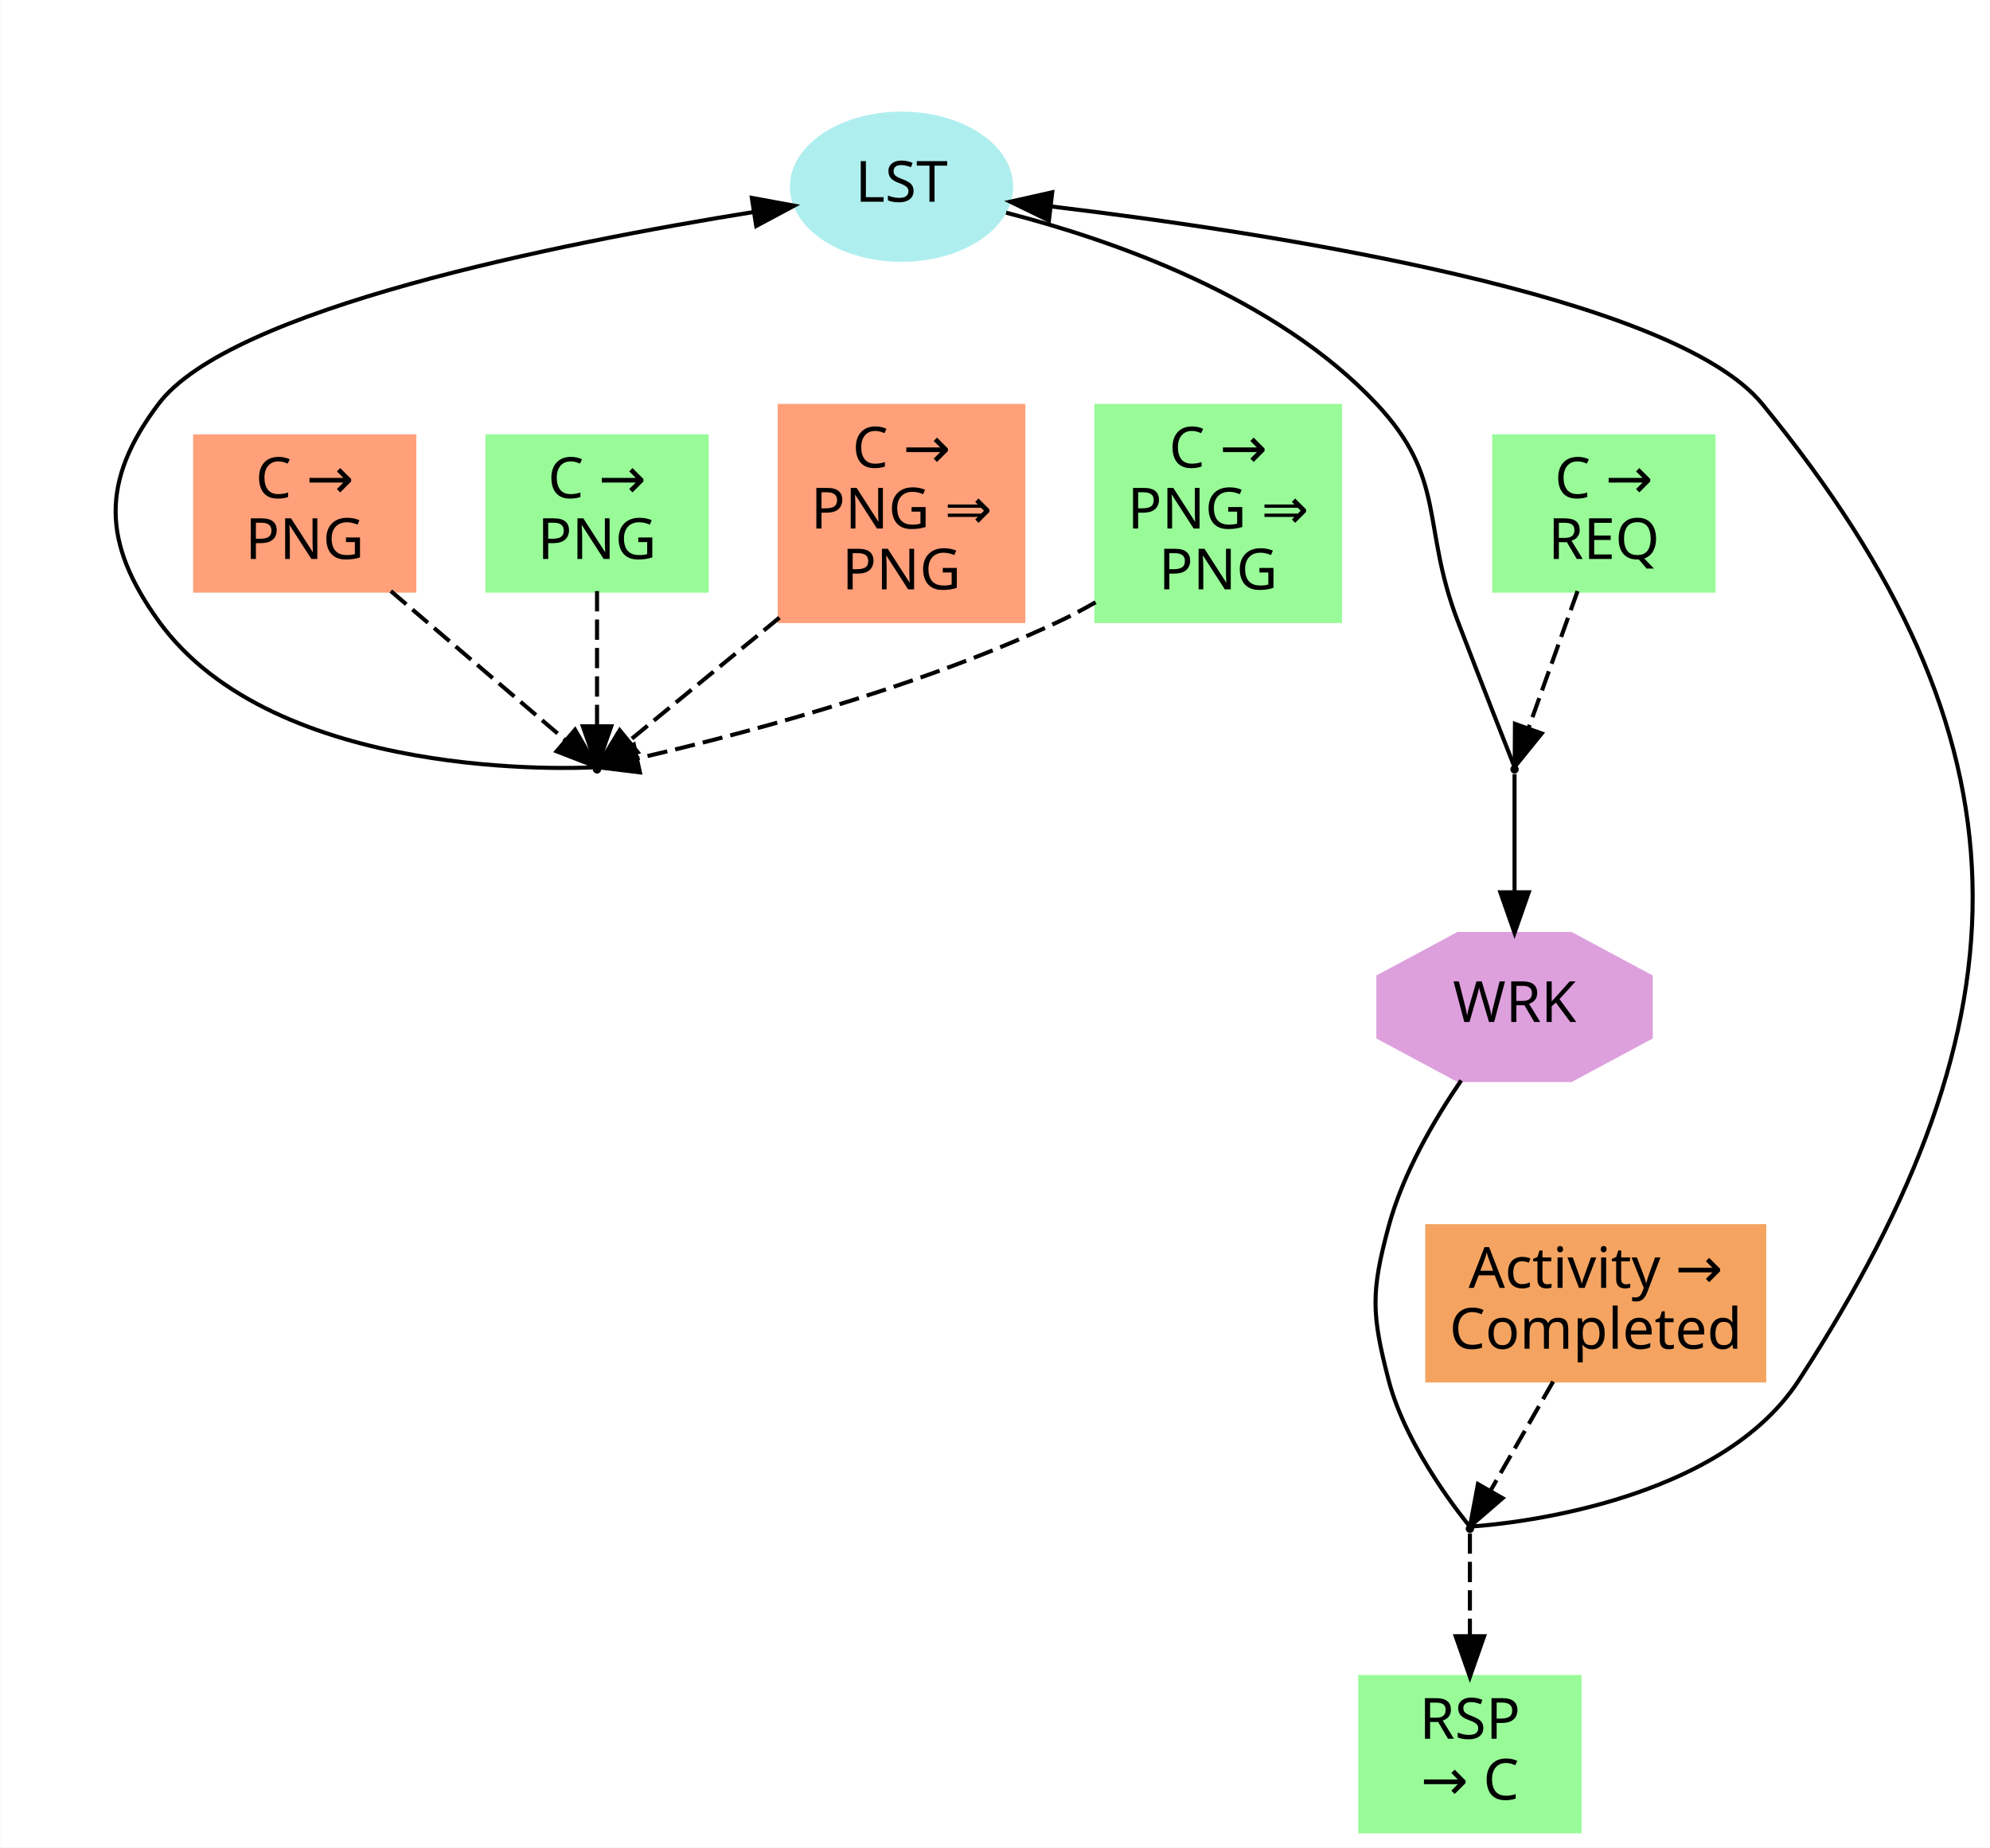
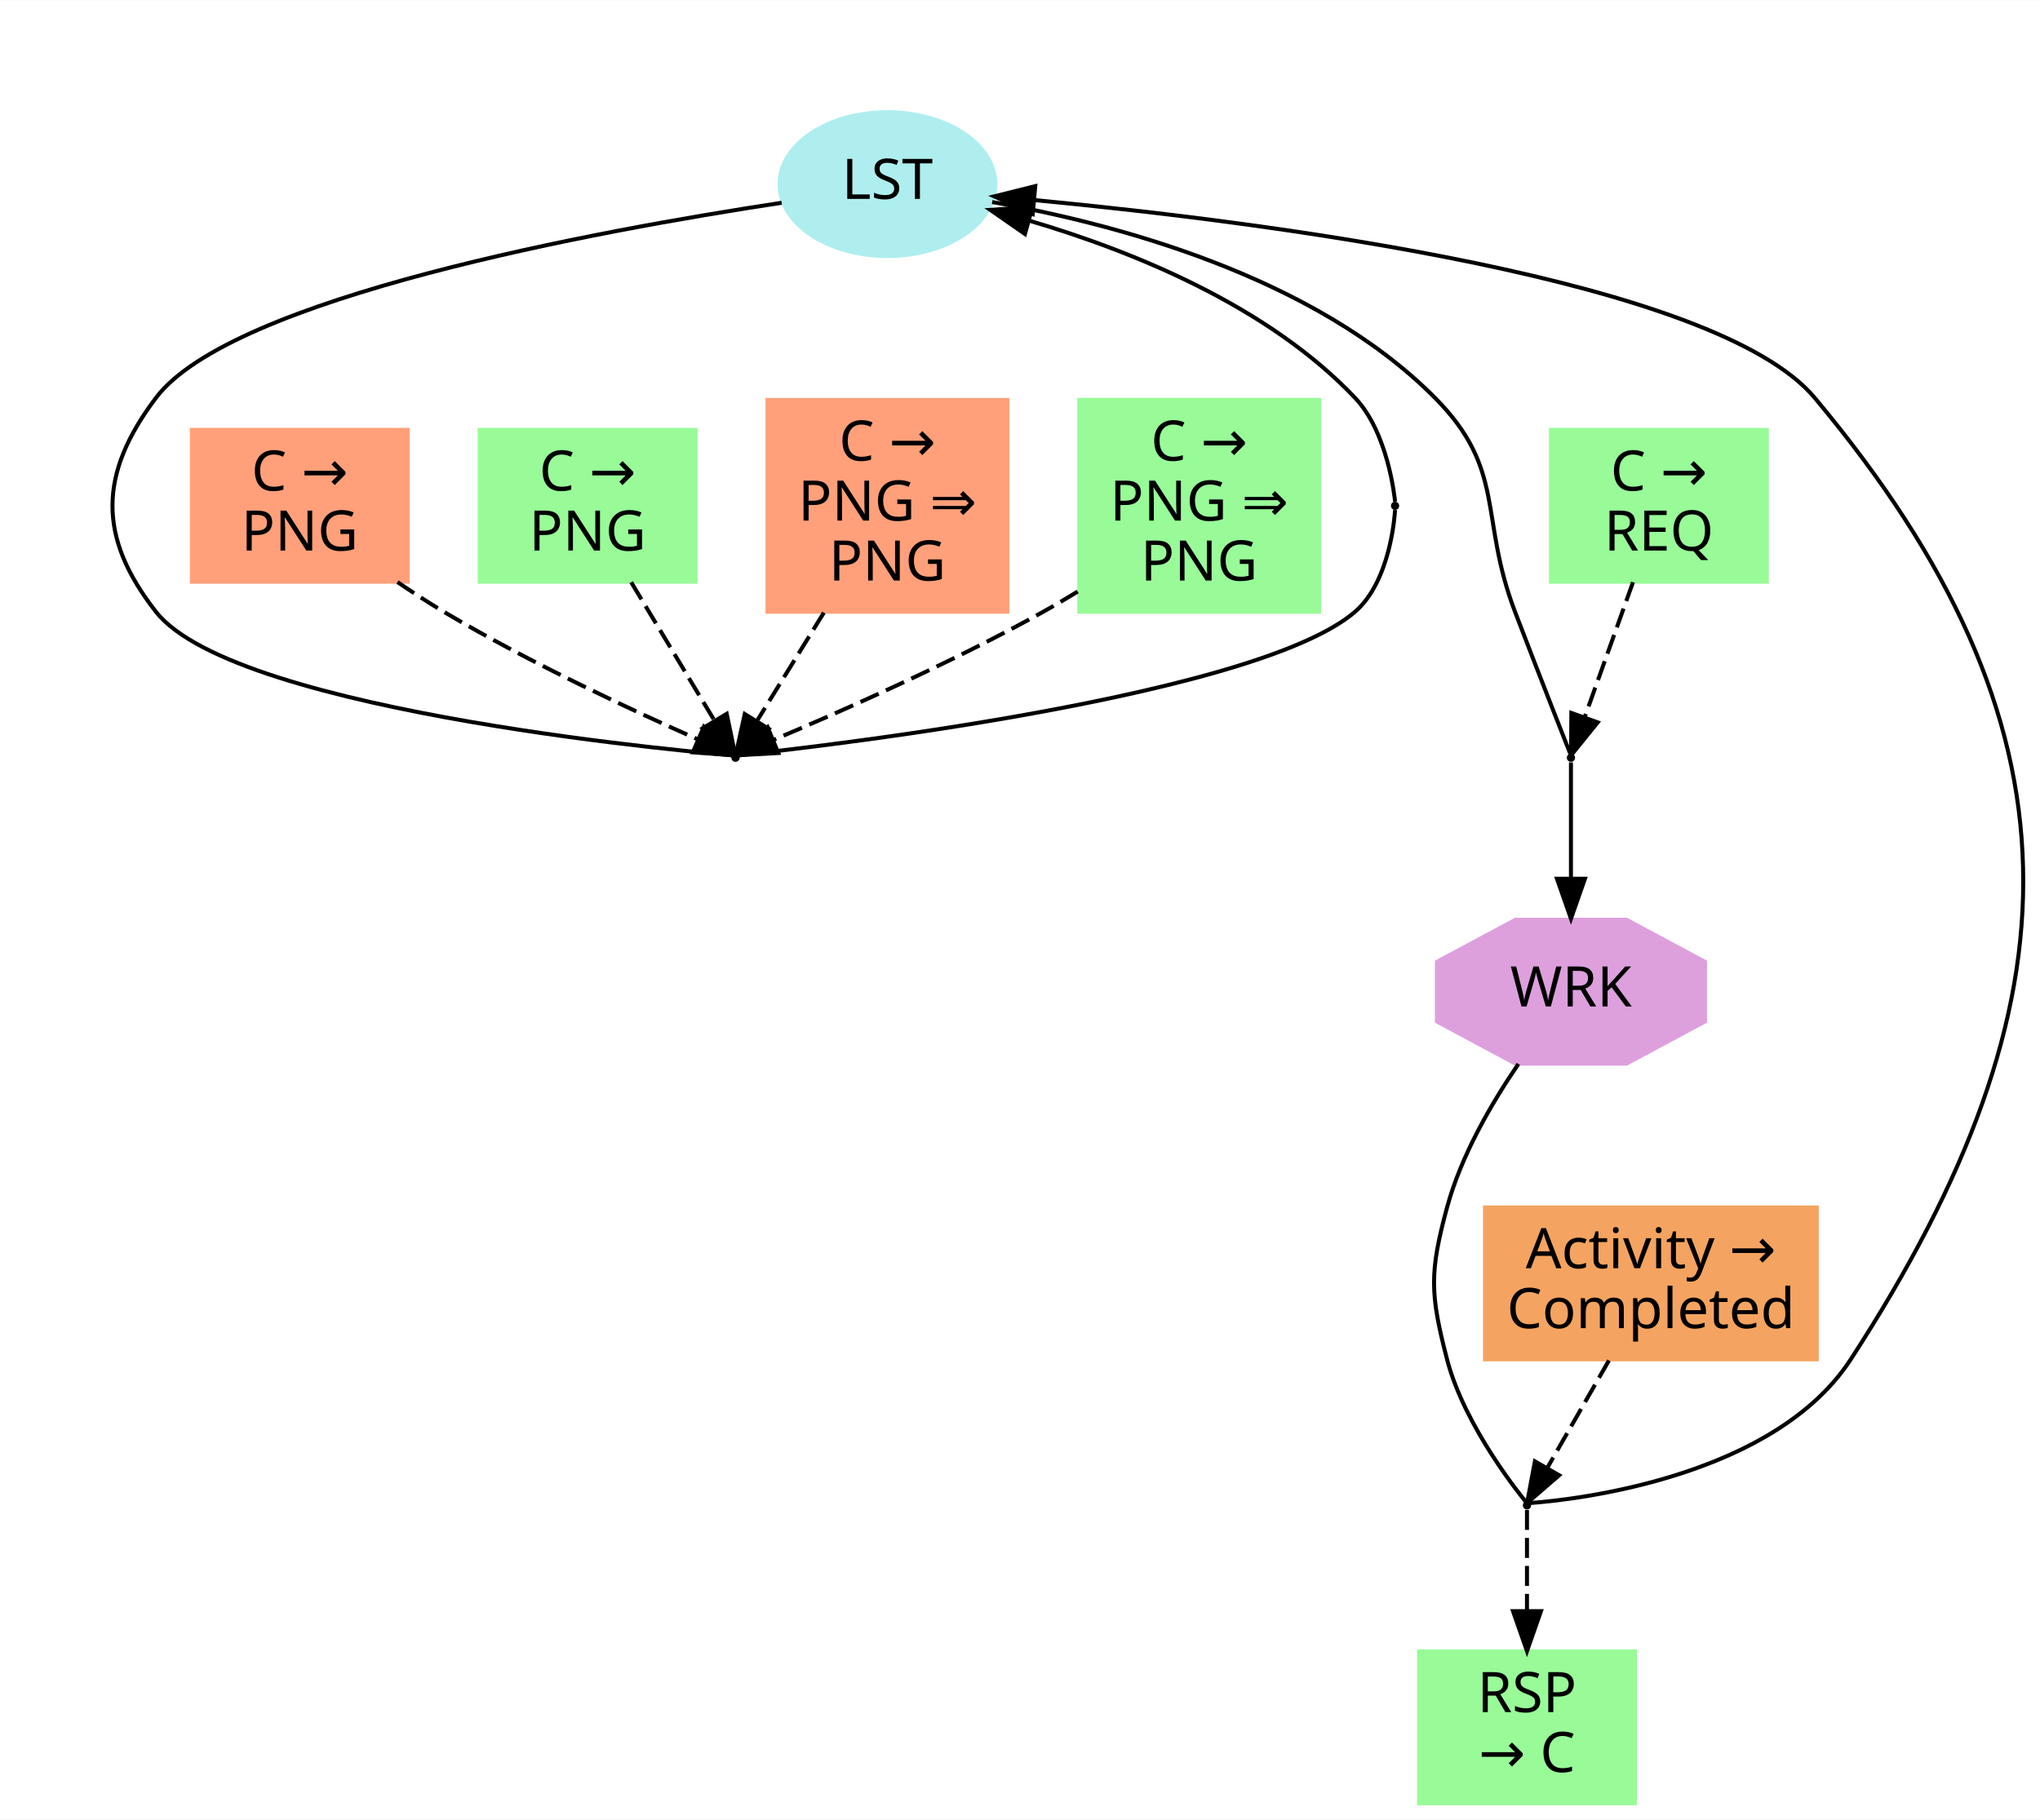
- <svg xmlns="http://www.w3.org/2000/svg" width="490pt" height="455pt" viewBox="0.00 0.00 490.05 455.16">
+ <svg xmlns="http://www.w3.org/2000/svg" width="510pt" height="455pt" viewBox="0.00 0.00 510.34 455.16">
  <g id="graph0" class="graph" transform="scale(1 1) rotate(0) translate(4 451.16)">
-     <polygon fill="white" stroke="transparent" points="-4,4 -4,-451.16 486.05,-451.16 486.05,4 -4,4" />
+     <polygon fill="white" stroke="transparent" points="-4,4 -4,-451.16 506.34,-451.16 506.34,4 -4,4" />
    <g id="clust1" class="cluster">
-       <polygon fill="none" stroke="white" points="8,-245.08 8,-439.16 434,-439.16 434,-245.08 8,-245.08" />
+       <polygon fill="none" stroke="white" points="8,-245.08 8,-439.16 454,-439.16 454,-245.08 8,-245.08" />
    </g>
    <g id="clust2" class="cluster">
-       <polygon fill="none" stroke="white" points="16,-253.08 16,-431.16 334,-431.16 334,-253.08 16,-253.08" />
+       <polygon fill="none" stroke="white" points="16,-253.08 16,-431.16 354,-431.16 354,-253.08 16,-253.08" />
    </g>
    <g id="clust3" class="cluster">
-       <polygon fill="none" stroke="white" points="356,-253.08 356,-351.66 426,-351.66 426,-253.08 356,-253.08" />
+       <polygon fill="none" stroke="white" points="376,-253.08 376,-351.66 446,-351.66 446,-253.08 376,-253.08" />
    </g>
    <g id="clust4" class="cluster">
-       <polygon fill="none" stroke="white" points="311,-58 311,-237.08 447,-237.08 447,-58 311,-58" />
+       <polygon fill="none" stroke="white" points="331,-58 331,-237.08 467,-237.08 467,-58 331,-58" />
    </g>
    <g id="clust5" class="cluster">
-       <polygon fill="none" stroke="white" points="319,-66 319,-229.08 439,-229.08 439,-66 319,-66" />
+       <polygon fill="none" stroke="white" points="339,-66 339,-229.08 459,-229.08 459,-66 339,-66" />
    </g>
    <g id="node1" class="node">
      <ellipse fill="PaleTurquoise" stroke="PaleTurquoise" cx="218" cy="-405.16" rx="27" ry="18" />
      <text text-anchor="middle" x="218" y="-401.46" font-family="sans-serif" font-size="14.00">LST</text>
    </g>
    <g id="node2" class="node">
-       <ellipse fill="black" stroke="black" cx="143" cy="-261.62" rx="0.54" ry="0.54" />
+       <ellipse fill="black" stroke="black" cx="180" cy="-261.62" rx="0.54" ry="0.54" />
    </g>
    <g id="edge7" class="edge">
-       <path fill="none" stroke="black" d="M181.51,-398.92C133.36,-391.18 52.6,-375.02 35,-351.66 20.69,-332.67 21.1,-317.45 35,-298.16 63.66,-258.4 138.15,-261.89 142.77,-262.15" />
-       <polygon fill="black" stroke="black" points="181.13,-402.41 191.55,-400.49 182.21,-395.49 181.13,-402.41" />
+       <path fill="none" stroke="black" d="M191.55,-400.49C145.55,-393.51 53.9,-376.74 35,-351.66 20.69,-332.67 20.35,-316.89 35,-298.16 55.13,-272.42 176.13,-262.47 179.91,-262.17" />
    </g>
-     <g id="node3" class="node">
+     <g id="node4" class="node">
      <polygon fill="LightSalmon" stroke="LightSalmon" points="98,-343.66 44,-343.66 44,-305.66 98,-305.66 98,-343.66" />
      <text text-anchor="middle" x="71" y="-328.46" font-family="sans-serif" font-size="14.00">C →</text>
      <text text-anchor="middle" x="71" y="-313.46" font-family="sans-serif" font-size="14.00">PNG</text>
    </g>
-     <g id="node4" class="node">
+     <g id="node5" class="node">
      <polygon fill="PaleGreen" stroke="PaleGreen" points="170,-343.66 116,-343.66 116,-305.66 170,-305.66 170,-343.66" />
      <text text-anchor="middle" x="143" y="-328.46" font-family="sans-serif" font-size="14.00">C →</text>
      <text text-anchor="middle" x="143" y="-313.46" font-family="sans-serif" font-size="14.00">PNG</text>
    </g>
-     <g id="node5" class="node">
+     <g id="node6" class="node">
      <polygon fill="LightSalmon" stroke="LightSalmon" points="248,-351.16 188,-351.16 188,-298.16 248,-298.16 248,-351.16" />
      <text text-anchor="middle" x="218" y="-335.96" font-family="sans-serif" font-size="14.00">C →</text>
      <text text-anchor="middle" x="218" y="-320.96" font-family="sans-serif" font-size="14.00">PNG ⇒</text>
      <text text-anchor="middle" x="218" y="-305.96" font-family="sans-serif" font-size="14.00">PNG</text>
    </g>
-     <g id="node6" class="node">
+     <g id="node7" class="node">
      <polygon fill="PaleGreen" stroke="PaleGreen" points="326,-351.16 266,-351.16 266,-298.16 326,-298.16 326,-351.16" />
      <text text-anchor="middle" x="296" y="-335.96" font-family="sans-serif" font-size="14.00">C →</text>
      <text text-anchor="middle" x="296" y="-320.96" font-family="sans-serif" font-size="14.00">PNG ⇒</text>
      <text text-anchor="middle" x="296" y="-305.96" font-family="sans-serif" font-size="14.00">PNG</text>
    </g>
-     <g id="node7" class="node">
-       <ellipse fill="black" stroke="black" cx="369" cy="-261.62" rx="0.54" ry="0.54" />
+     <g id="node8" class="node">
+       <ellipse fill="black" stroke="black" cx="389" cy="-261.62" rx="0.54" ry="0.54" />
+     </g>
+     <g id="edge14" class="edge">
+       <path fill="none" stroke="black" d="M244.21,-400.68C274.69,-395.31 324.69,-382.22 355,-351.66 372.88,-333.64 365.96,-321.88 375,-298.16 380.93,-282.62 388.51,-263.4 388.98,-262.22" />
+     </g>
+     <g id="node9" class="node">
+       <polygon fill="PaleGreen" stroke="PaleGreen" points="438,-343.66 384,-343.66 384,-305.66 438,-305.66 438,-343.66" />
+       <text text-anchor="middle" x="411" y="-328.46" font-family="sans-serif" font-size="14.00">C →</text>
+       <text text-anchor="middle" x="411" y="-313.46" font-family="sans-serif" font-size="14.00">REQ</text>
+     </g>
+     <g id="node3" class="node">
+       <ellipse fill="black" stroke="black" cx="345" cy="-324.66" rx="0.54" ry="0.54" />
+     </g>
+     <g id="edge8" class="edge">
+       <path fill="none" stroke="black" d="M345,-325.71C344.9,-326.72 343.25,-342.95 335,-351.66 313.11,-374.78 279.16,-388.45 253.46,-396.02" />
+       <polygon fill="black" stroke="black" points="252.41,-392.68 243.71,-398.72 254.28,-399.42 252.41,-392.68" />
+     </g>
+     <g id="edge9" class="edge">
+       <path fill="none" stroke="black" d="M345,-323.61C344.94,-322.57 343.92,-305.87 335,-298.16 308.66,-275.4 183.98,-262.56 180.09,-262.17" />
+     </g>
+     <g id="edge10" class="edge">
+       <path fill="none" stroke="black" stroke-dasharray="5,2" d="M95.44,-305.57C99.25,-302.99 103.18,-300.43 107,-298.16 128.88,-285.13 156.12,-272.61 170.34,-266.33" />
+       <polygon fill="black" stroke="black" points="172.09,-269.39 179.88,-262.21 169.31,-262.97 172.09,-269.39" />
+     </g>
+     <g id="edge11" class="edge">
+       <path fill="none" stroke="black" stroke-dasharray="5,2" d="M153.9,-305.54C160.76,-294.14 169.3,-279.95 174.7,-270.97" />
+       <polygon fill="black" stroke="black" points="177.8,-272.61 179.96,-262.23 171.8,-269 177.8,-272.61" />
+     </g>
+     <g id="edge12" class="edge">
+       <path fill="none" stroke="black" stroke-dasharray="5,2" d="M202.1,-297.93C196.12,-288.24 189.7,-277.86 185.34,-270.79" />
+       <polygon fill="black" stroke="black" points="188.27,-268.88 180.03,-262.21 182.31,-272.56 188.27,-268.88" />
    </g>
    <g id="edge13" class="edge">
-       <path fill="none" stroke="black" d="M243.76,-398.76C270.03,-392 310.33,-377.97 335,-351.66 352.37,-333.14 345.96,-321.88 355,-298.16 360.93,-282.62 368.51,-263.4 368.98,-262.22" />
+       <path fill="none" stroke="black" stroke-dasharray="5,2" d="M265.6,-303.2C262.72,-301.44 259.83,-299.73 257,-298.16 233.52,-285.08 204.48,-272.39 189.67,-266.16" />
+       <polygon fill="black" stroke="black" points="190.71,-262.8 180.13,-262.21 188.03,-269.27 190.71,-262.8" />
    </g>
-     <g id="node8" class="node">
-       <polygon fill="PaleGreen" stroke="PaleGreen" points="418,-343.66 364,-343.66 364,-305.66 418,-305.66 418,-343.66" />
-       <text text-anchor="middle" x="391" y="-328.46" font-family="sans-serif" font-size="14.00">C →</text>
-       <text text-anchor="middle" x="391" y="-313.46" font-family="sans-serif" font-size="14.00">REQ</text>
-     </g>
-     <g id="edge9" class="edge">
-       <path fill="none" stroke="black" stroke-dasharray="5,2" d="M92.21,-305.54C106.68,-293.18 125,-277.53 135.22,-268.81" />
-       <polygon fill="black" stroke="black" points="137.58,-271.39 142.91,-262.23 133.04,-266.07 137.58,-271.39" />
-     </g>
-     <g id="edge10" class="edge">
-       <path fill="none" stroke="black" stroke-dasharray="5,2" d="M143,-305.54C143,-294.69 143,-281.31 143,-272.3" />
-       <polygon fill="black" stroke="black" points="146.5,-272.23 143,-262.23 139.5,-272.23 146.5,-272.23" />
-     </g>
-     <g id="edge11" class="edge">
-       <path fill="none" stroke="black" stroke-dasharray="5,2" d="M187.93,-299C174.5,-287.99 159.76,-275.9 150.95,-268.68" />
-       <polygon fill="black" stroke="black" points="153.02,-265.85 143.07,-262.22 148.58,-271.26 153.02,-265.85" />
-     </g>
-     <g id="edge12" class="edge">
-       <path fill="none" stroke="black" stroke-dasharray="5,2" d="M265.8,-302.79C262.89,-301.12 259.92,-299.55 257,-298.16 220.26,-280.75 173,-268.91 152.83,-264.3" />
-       <polygon fill="black" stroke="black" points="153.56,-260.88 143.05,-262.17 152.07,-267.72 153.56,-260.88" />
-     </g>
-     <g id="node9" class="node">
-       <polygon fill="Plum" stroke="Plum" points="402.54,-195.62 402.54,-210.54 382.89,-221.08 355.11,-221.08 335.46,-210.54 335.46,-195.62 355.11,-185.08 382.89,-185.08 402.54,-195.62" />
-       <text text-anchor="middle" x="369" y="-199.38" font-family="sans-serif" font-size="14.00">WRK</text>
-     </g>
-     <g id="edge14" class="edge">
-       <path fill="none" stroke="black" d="M369,-260.46C369,-258.82 369,-244.99 369,-231.44" />
-       <polygon fill="black" stroke="black" points="372.5,-231.34 369,-221.34 365.5,-231.34 372.5,-231.34" />
+     <g id="node10" class="node">
+       <polygon fill="Plum" stroke="Plum" points="422.54,-195.62 422.54,-210.54 402.89,-221.08 375.11,-221.08 355.46,-210.54 355.46,-195.62 375.11,-185.08 402.89,-185.08 422.54,-195.62" />
+       <text text-anchor="middle" x="389" y="-199.38" font-family="sans-serif" font-size="14.00">WRK</text>
    </g>
    <g id="edge15" class="edge">
-       <path fill="none" stroke="black" stroke-dasharray="5,2" d="M384.52,-305.54C380.59,-294.56 375.73,-280.97 372.51,-271.96" />
-       <polygon fill="black" stroke="black" points="375.69,-270.47 369.03,-262.23 369.1,-272.83 375.69,-270.47" />
-     </g>
-     <g id="node10" class="node">
-       <ellipse fill="black" stroke="black" cx="358" cy="-74.54" rx="0.54" ry="0.54" />
+       <path fill="none" stroke="black" d="M389,-260.46C389,-258.82 389,-244.99 389,-231.44" />
+       <polygon fill="black" stroke="black" points="392.5,-231.34 389,-221.34 385.5,-231.34 392.5,-231.34" />
    </g>
    <g id="edge16" class="edge">
-       <path fill="none" stroke="black" d="M355.85,-184.99C349.08,-175.09 341.51,-162.04 338,-149.08 333.58,-132.78 333.76,-127.43 338,-111.08 342.45,-93.92 357.05,-76.22 357.96,-75.13" />
+       <path fill="none" stroke="black" stroke-dasharray="5,2" d="M404.52,-305.54C400.59,-294.56 395.73,-280.97 392.51,-271.96" />
+       <polygon fill="black" stroke="black" points="395.69,-270.47 389.03,-262.23 389.1,-272.83 395.69,-270.47" />
    </g>
    <g id="node11" class="node">
-       <polygon fill="SandyBrown" stroke="SandyBrown" points="430.5,-149.08 347.5,-149.08 347.5,-111.08 430.5,-111.08 430.5,-149.08" />
-       <text text-anchor="middle" x="389" y="-133.88" font-family="sans-serif" font-size="14.00">Activity →</text>
-       <text text-anchor="middle" x="389" y="-118.88" font-family="sans-serif" font-size="14.00">Completed</text>
+       <ellipse fill="black" stroke="black" cx="378" cy="-74.54" rx="0.54" ry="0.54" />
    </g>
    <g id="edge17" class="edge">
-       <path fill="none" stroke="black" d="M358.04,-75.08C359.85,-75.18 417.87,-78.56 439,-111.08 497.31,-200.8 497.8,-268.88 430,-351.66 408.05,-378.46 309.43,-393.75 254.77,-400.31" />
-       <polygon fill="black" stroke="black" points="254.31,-396.84 244.78,-401.47 255.12,-403.79 254.31,-396.84" />
+       <path fill="none" stroke="black" d="M375.85,-184.99C369.08,-175.09 361.51,-162.04 358,-149.08 353.58,-132.78 353.76,-127.43 358,-111.08 362.45,-93.92 377.05,-76.22 377.96,-75.13" />
    </g>
    <g id="node12" class="node">
-       <polygon fill="PaleGreen" stroke="PaleGreen" points="385,-38 331,-38 331,0 385,0 385,-38" />
-       <text text-anchor="middle" x="358" y="-22.8" font-family="sans-serif" font-size="14.00">RSP</text>
-       <text text-anchor="middle" x="358" y="-7.8" font-family="sans-serif" font-size="14.00">→ C</text>
+       <polygon fill="SandyBrown" stroke="SandyBrown" points="450.5,-149.08 367.5,-149.08 367.5,-111.08 450.5,-111.08 450.5,-149.08" />
+       <text text-anchor="middle" x="409" y="-133.88" font-family="sans-serif" font-size="14.00">Activity →</text>
+       <text text-anchor="middle" x="409" y="-118.88" font-family="sans-serif" font-size="14.00">Completed</text>
+     </g>
+     <g id="edge18" class="edge">
+       <path fill="none" stroke="black" d="M378.04,-75.08C379.85,-75.18 437.87,-78.56 459,-111.08 517.31,-200.8 518.63,-269.57 450,-351.66 425.33,-381.17 313.68,-395.54 254.73,-401.17" />
+       <polygon fill="black" stroke="black" points="254.35,-397.69 244.71,-402.09 254.99,-404.66 254.35,-397.69" />
+     </g>
+     <g id="node13" class="node">
+       <polygon fill="PaleGreen" stroke="PaleGreen" points="405,-38 351,-38 351,0 405,0 405,-38" />
+       <text text-anchor="middle" x="378" y="-22.8" font-family="sans-serif" font-size="14.00">RSP</text>
+       <text text-anchor="middle" x="378" y="-7.8" font-family="sans-serif" font-size="14.00">→ C</text>
+     </g>
+     <g id="edge20" class="edge">
+       <path fill="none" stroke="black" stroke-dasharray="5,2" d="M378,-73.39C378,-71.92 378,-60.18 378,-48.09" />
+       <polygon fill="black" stroke="black" points="381.5,-48.06 378,-38.06 374.5,-48.06 381.5,-48.06" />
    </g>
    <g id="edge19" class="edge">
-       <path fill="none" stroke="black" stroke-dasharray="5,2" d="M358,-73.39C358,-71.92 358,-60.18 358,-48.09" />
-       <polygon fill="black" stroke="black" points="361.5,-48.06 358,-38.06 354.5,-48.06 361.5,-48.06" />
-     </g>
-     <g id="edge18" class="edge">
-       <path fill="none" stroke="black" stroke-dasharray="5,2" d="M378.5,-110.8C373.33,-101.79 367.33,-91.33 363.16,-84.06" />
-       <polygon fill="black" stroke="black" points="366.05,-82.07 358.03,-75.14 359.98,-85.55 366.05,-82.07" />
+       <path fill="none" stroke="black" stroke-dasharray="5,2" d="M398.5,-110.8C393.33,-101.79 387.33,-91.33 383.16,-84.06" />
+       <polygon fill="black" stroke="black" points="386.05,-82.07 378.03,-75.14 379.98,-85.55 386.05,-82.07" />
    </g>
  </g>
</svg>
